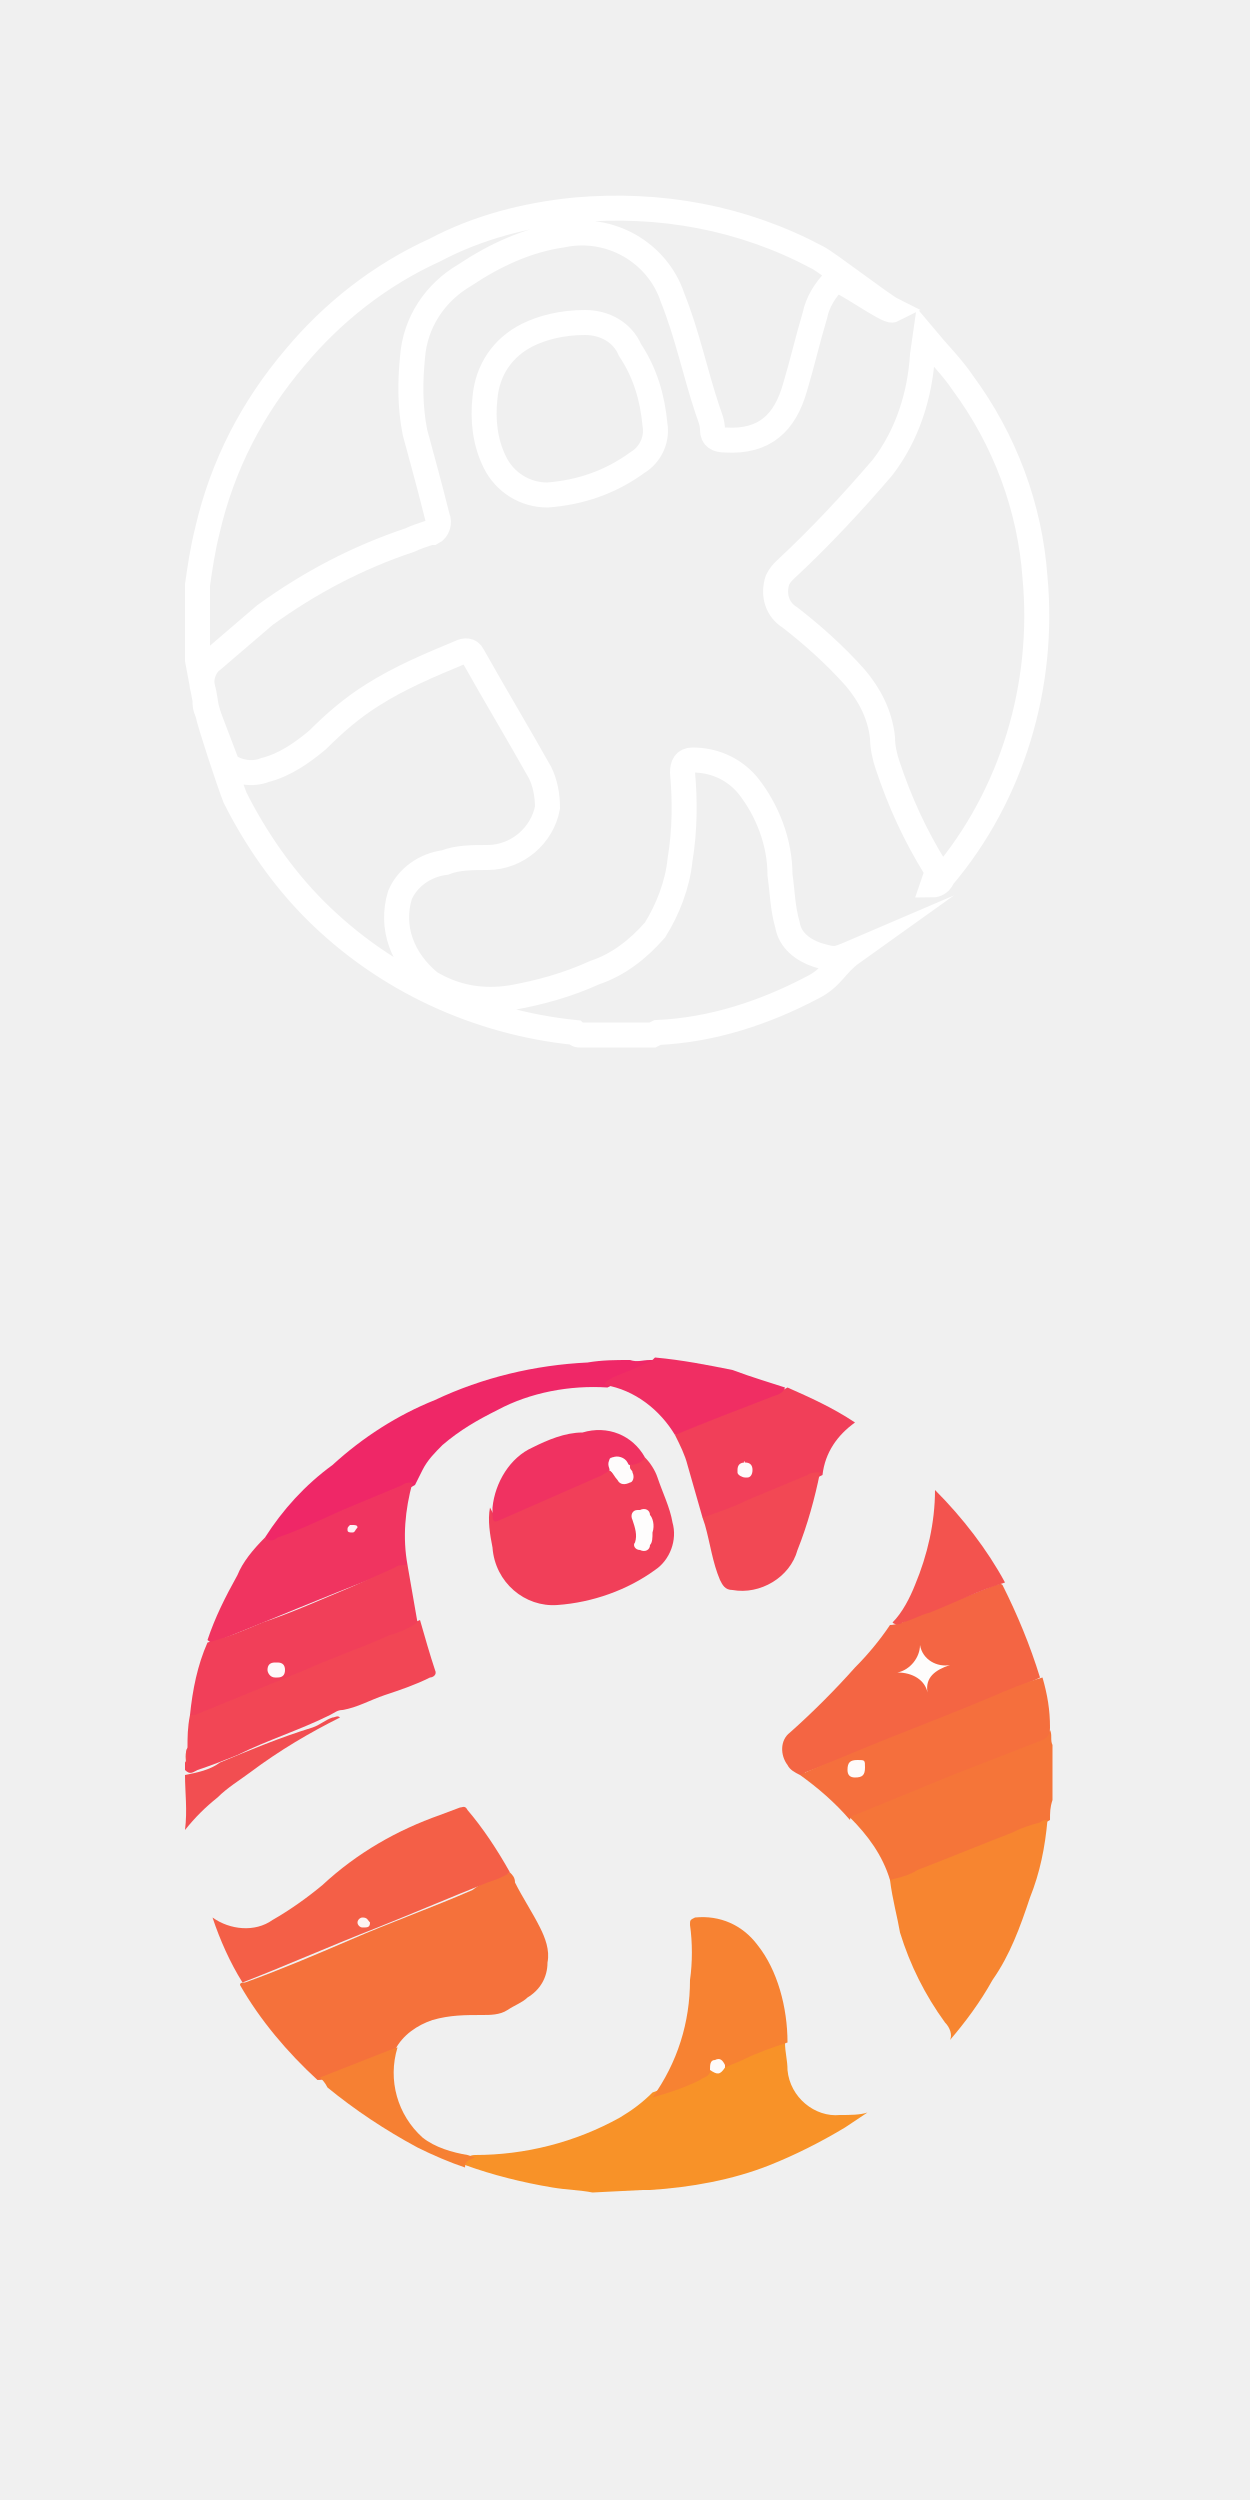
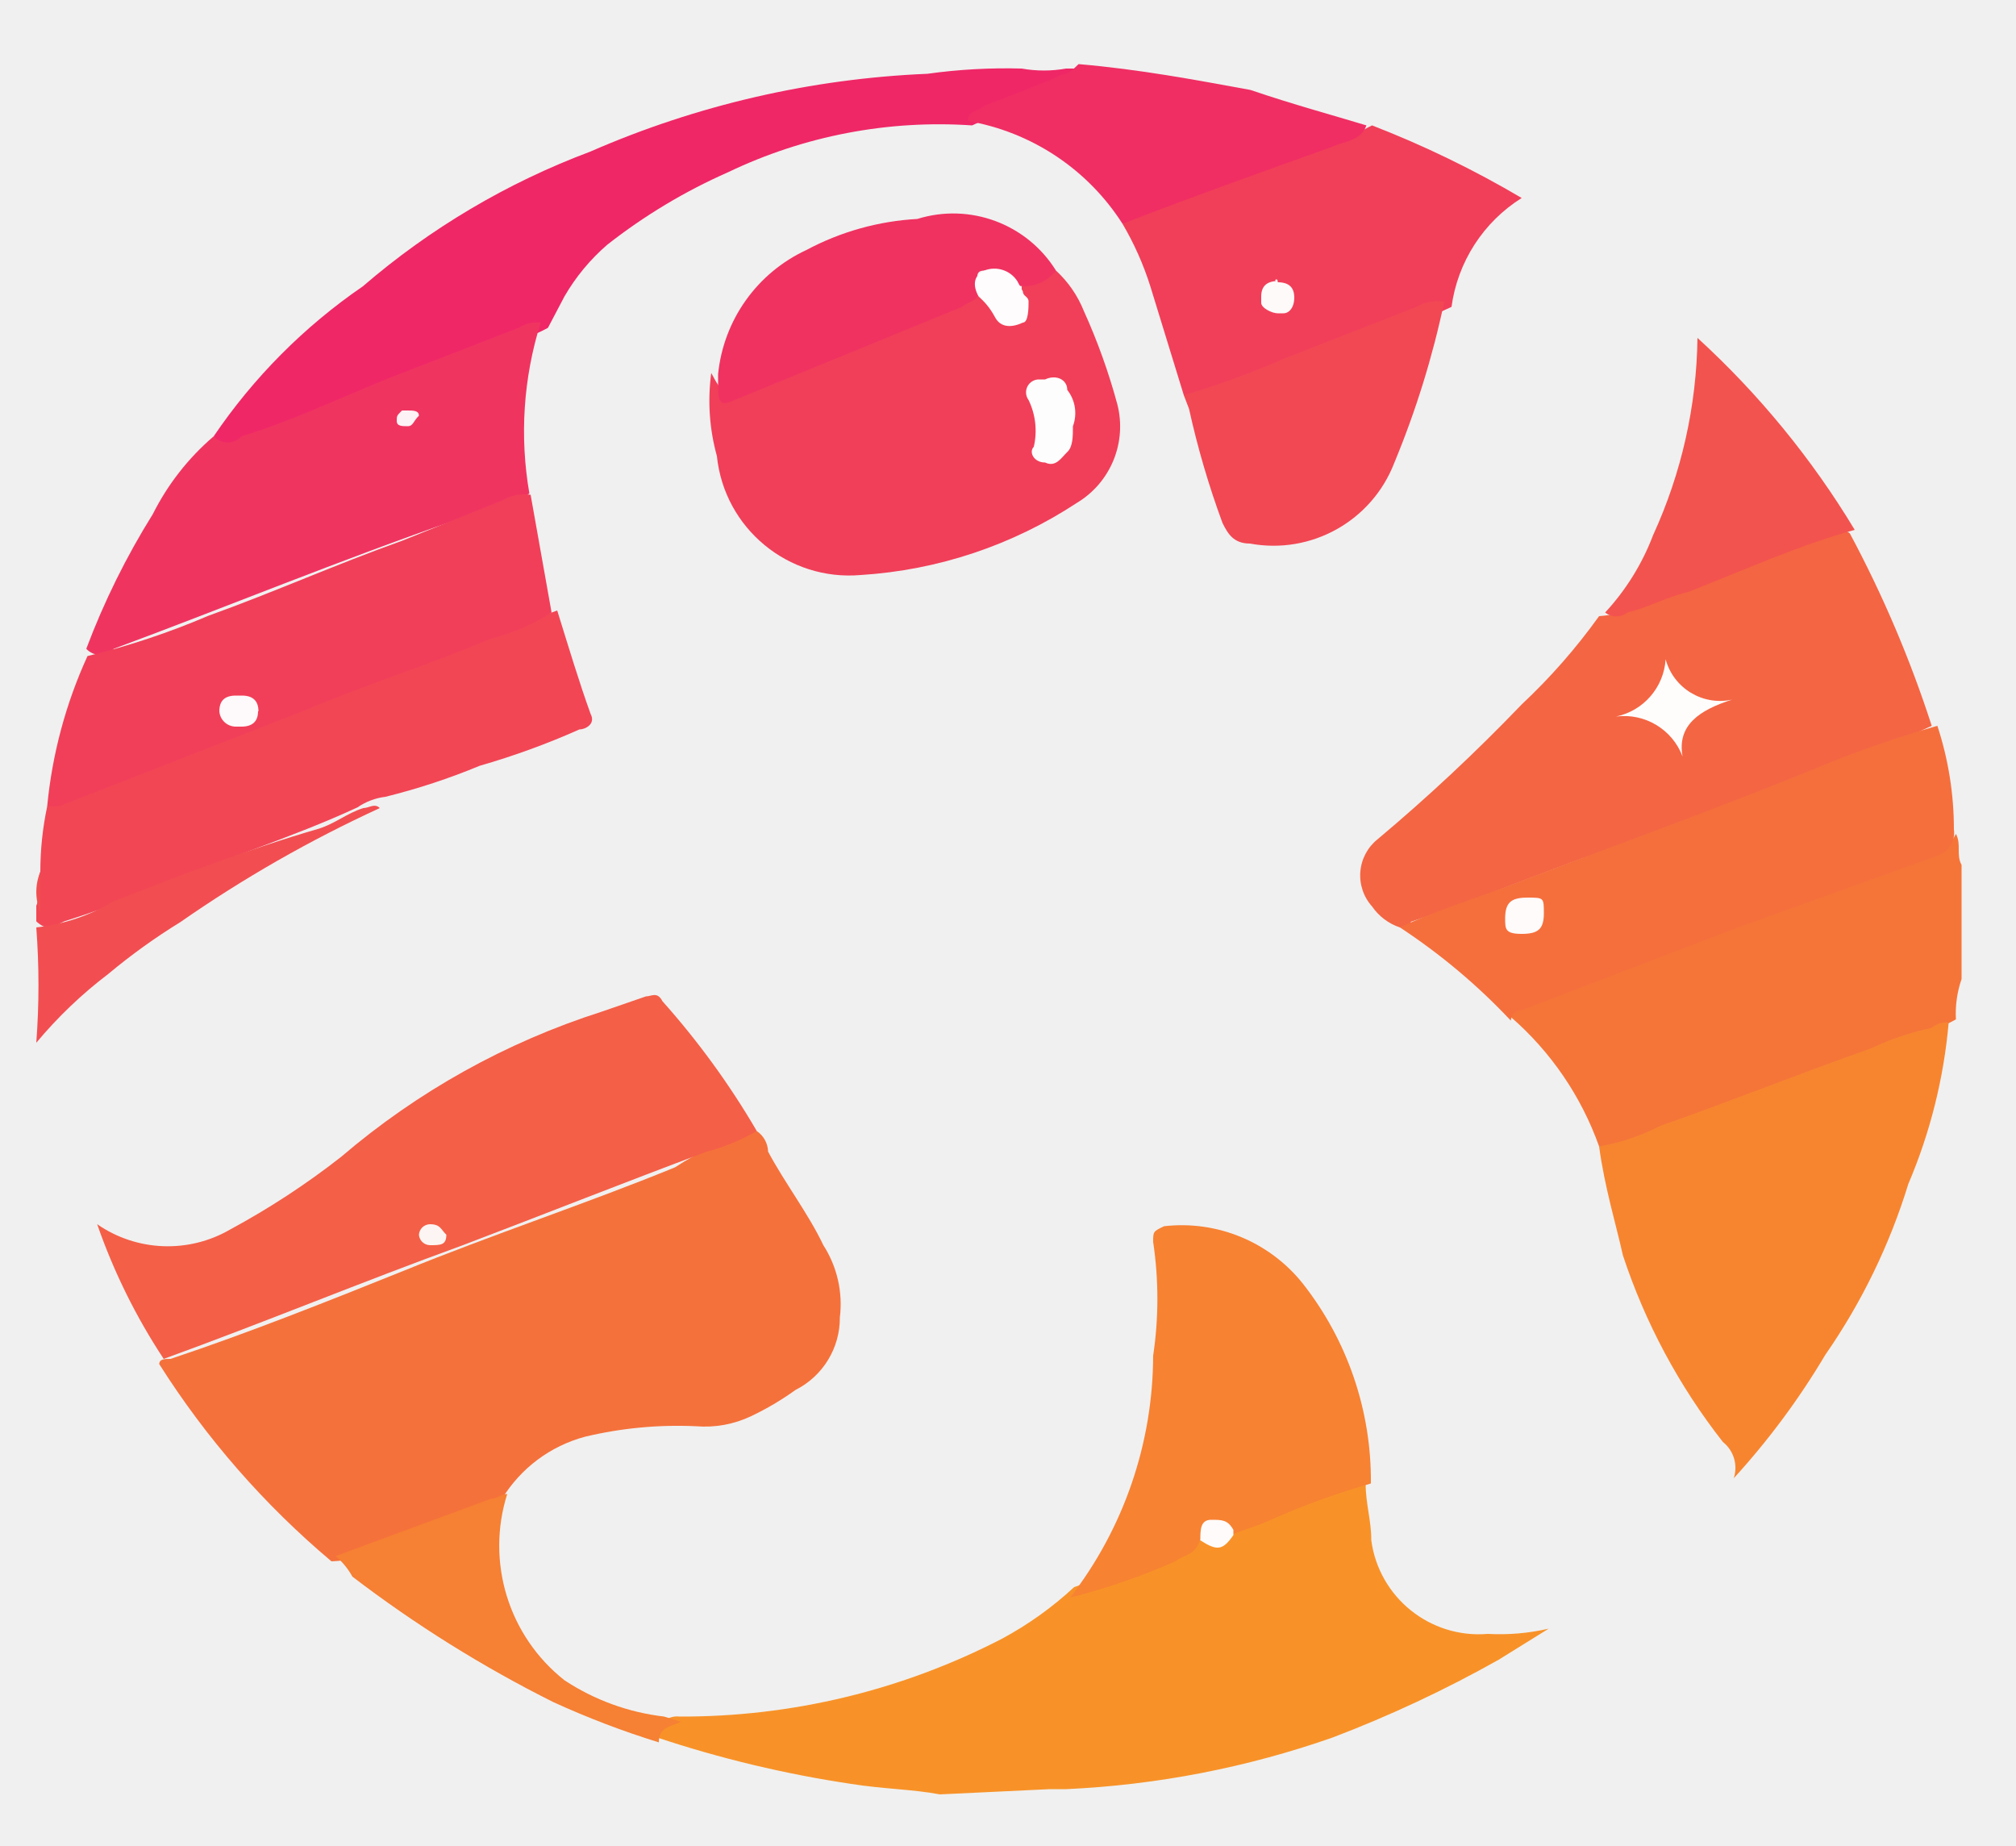
- <svg xmlns="http://www.w3.org/2000/svg" version="1.1" id="Layer_1" x="0px" y="0px" viewBox="0 0 50 100" style="enable-background:new 0 0 50 100;" xml:space="preserve">
-   <style type="text/css">
- 	.st0{fill:none;stroke:#FFFFFF;stroke-miterlimit:10;}
- 	.st1{fill:#F89228;}
- 	.st2{fill:#F57539;}
- 	.st3{fill:#F5713B;}
- 	.st4{fill:#F46543;}
- 	.st5{fill:#F45F47;}
- 	.st6{fill:#F78530;}
- 	.st7{fill:#F13F59;}
- 	.st8{fill:#EF2767;}
- 	.st9{fill:#F03460;}
- 	.st10{fill:#F24655;}
- 	.st11{fill:#F56F3D;}
- 	.st12{fill:#F78232;}
- 	.st13{fill:#F24854;}
- 	.st14{fill:#F02E63;}
- 	.st15{fill:#F03261;}
- 	.st16{fill:#F3534E;}
- 	.st17{fill:#F68033;}
- 	.st18{fill:#F24E51;}
- 	.st19{fill:#FEFBFA;}
- 	.st20{fill:#FEFDFC;}
- 	.st21{fill:#FDF5F3;}
- 	.st22{fill:#FEFDFD;}
- 	.st23{fill:#FEFCFC;}
- 	.st24{fill:#FDF2F5;}
- 	.st25{fill:#FEF9FA;}
- 	.st26{fill:#FEFAFA;}
- </style>
-   <path class="st0" d="M34.1,38.1c-0.7,0.5-0.8,1-1.6,1.4c-1.9,1-4,1.7-6.2,1.8l-0.2,0.1h-2.9c-0.1,0-0.1,0-0.2-0.1  c-3.9-0.4-7.6-2.1-10.4-4.9c-1.3-1.3-2.4-2.9-3.2-4.5c-0.2-0.5-1-2.9-1.1-3.4l0.8,2.1c0.4,0.3,1,0.4,1.5,0.2  c0.8-0.2,1.5-0.7,2.1-1.2c0.7-0.7,1.4-1.3,2.2-1.8c1.1-0.7,2.3-1.2,3.5-1.7c0.2-0.1,0.4-0.1,0.5,0.1c0.9,1.6,1.8,3.1,2.7,4.7  c0.2,0.4,0.3,0.9,0.3,1.4c-0.2,1.1-1.2,2-2.4,2c-0.6,0-1.2,0-1.7,0.2c-0.8,0.1-1.5,0.6-1.8,1.3c-0.4,1.3,0.1,2.6,1.2,3.5  c1,0.6,2.1,0.8,3.3,0.6c1.1-0.2,2.2-0.5,3.3-1c0.9-0.3,1.7-0.9,2.4-1.7c0.5-0.8,0.9-1.8,1-2.8c0.2-1.2,0.2-2.4,0.1-3.5  c0-0.3,0.1-0.5,0.4-0.5c0.8,0,1.6,0.3,2.2,1c0.8,1,1.3,2.3,1.3,3.6c0.1,0.7,0.1,1.3,0.3,2c0.1,0.6,0.6,1,1.2,1.2  C33.4,38.4,33.4,38.4,34.1,38.1z" />
-   <path class="st0" d="M7.9,23.4C8,22.7,8.1,22,8.3,21.2c0.6-2.6,1.8-4.9,3.5-6.9c1.5-1.8,3.4-3.3,5.6-4.3C19.1,9.1,21,8.6,23,8.4  c3.4-0.3,6.7,0.3,9.7,1.9c0.4,0.2,2.6,1.9,3,2.1c-0.2,0.1-2.1-1.3-2.3-1.2c-0.4,0.4-0.7,0.9-0.8,1.4c-0.3,1-0.5,1.9-0.8,2.9  c-0.4,1.4-1.2,2.2-2.8,2.1c-0.3,0-0.5-0.1-0.5-0.4s-0.1-0.5-0.2-0.8c-0.5-1.5-0.8-3-1.4-4.5c-0.6-1.8-2.5-2.9-4.4-2.5  c-1.4,0.2-2.7,0.8-3.9,1.6c-1.2,0.7-2,1.9-2.1,3.3c-0.1,1-0.1,2,0.1,3c0.3,1.1,0.6,2.2,0.9,3.4c0.1,0.2,0,0.5-0.2,0.6h-0.1  c-0.3,0.1-0.6,0.2-0.8,0.3c-2.1,0.7-4,1.7-5.8,3c-0.7,0.6-1.4,1.2-2.1,1.8c-0.3,0.2-0.5,0.7-0.4,1.1c0.1,0.3,0.1,0.6,0.2,1  c-0.1-0.2-0.1-0.3-0.1-0.5c-0.1-0.5-0.2-1.1-0.3-1.6C7.9,26.4,7.9,23.4,7.9,23.4z" />
-   <path class="st0" d="M37.3,35.4c0.1-0.3,0.2-0.4,0.1-0.7c-0.8-1.3-1.4-2.6-1.9-4.1c-0.1-0.3-0.2-0.7-0.2-1.1  c-0.1-0.9-0.5-1.7-1.1-2.4c-0.8-0.9-1.7-1.7-2.6-2.4c-0.5-0.3-0.7-0.9-0.5-1.5c0.1-0.2,0.2-0.3,0.3-0.4c1.4-1.3,2.7-2.7,3.9-4.1  c1-1.3,1.5-2.9,1.6-4.5l0.1-0.7c0.5,0.6,1.1,1.2,1.5,1.8c1.7,2.3,2.7,5,2.9,7.8c0.4,4.3-0.9,8.7-3.7,12  C37.6,35.4,37.3,35.4,37.3,35.4z" />
-   <path class="st0" d="M23.4,12.9c0.8,0,1.5,0.4,1.8,1.1c0.6,0.9,0.9,1.9,1,3c0.1,0.6-0.2,1.2-0.7,1.5c-1.1,0.8-2.3,1.2-3.6,1.3  c-0.9,0-1.7-0.5-2.1-1.3s-0.5-1.7-0.4-2.6c0.1-1.1,0.7-2,1.7-2.5C21.7,13.1,22.5,12.9,23.4,12.9z" />
-   <path class="st1" d="M23.7,87.7c-0.5-0.1-1-0.1-1.6-0.2c-1.2-0.2-2.4-0.5-3.5-0.9c0-0.3,0.2-0.4,0.4-0.4c2,0,4-0.5,5.8-1.5  c0.5-0.3,0.9-0.6,1.3-1c0.8-0.3,1.5-0.6,2.2-0.9c0.2,0,0.5,0,0.6-0.2c0.7-0.3,1.5-0.6,2.2-0.9c0.1-0.1,0.2-0.1,0.3,0  c0,0.4,0.1,0.7,0.1,1.1c0.1,1.1,1.1,1.9,2.1,1.8c0.4,0,0.8,0,1.1-0.1c-0.3,0.2-0.6,0.4-0.9,0.6c-1,0.6-2,1.1-3,1.5  c-1.5,0.6-3.2,0.9-4.8,1c-0.1,0-0.2,0-0.3,0L23.7,87.7z" />
-   <path class="st2" d="M35.6,75.2c-0.3-1-0.9-1.8-1.6-2.5c0-0.2,0.1-0.2,0.2-0.3L38,71c1-0.4,2-0.8,2.9-1.2c0.2-0.1,0.3-0.1,0.5-0.2  c0.3,0,0.5-0.2,0.6-0.4c0.1,0.2,0,0.4,0.1,0.6V72C42,72.3,42,72.5,42,72.8c-0.5,0.3-1,0.4-1.6,0.7l-4.2,1.7  C36,75.3,35.8,75.4,35.6,75.2z" />
-   <path class="st3" d="M20.4,74.9c0.1,0.1,0.2,0.2,0.2,0.4c0.3,0.6,0.7,1.2,1,1.8c0.2,0.4,0.4,0.9,0.3,1.4c0,0.6-0.3,1.1-0.8,1.4  c-0.2,0.2-0.5,0.3-0.8,0.5s-0.7,0.2-1,0.2c-0.7,0-1.3,0-2,0.2c-0.6,0.2-1.2,0.6-1.5,1.2c-0.7,0.3-1.5,0.7-2.2,0.9  c-0.3,0.2-0.6,0.3-0.9,0.3c-1.2-1.1-2.3-2.4-3.1-3.8c0-0.1,0.1-0.1,0.2-0.1c1.4-0.5,2.8-1.1,4.2-1.7c1.6-0.7,3.3-1.3,4.9-2  C19.4,75.2,19.9,75.1,20.4,74.9z" />
-   <path class="st4" d="M32,71c-0.2-0.1-0.4-0.2-0.5-0.4c-0.3-0.4-0.3-1,0.1-1.3c0.9-0.8,1.8-1.7,2.6-2.6c0.5-0.5,1-1.1,1.4-1.7  c0.2,0,0.5-0.1,0.7-0.2c1.1-0.5,2.3-0.9,3.5-1.4c0.1,0,0.2-0.1,0.3,0c0.6,1.2,1.1,2.4,1.5,3.7c-0.6,0.3-1.2,0.5-1.8,0.8l-3.5,1.4  c-1.4,0.5-2.7,1.1-4.1,1.6C32.2,71,32.1,71,32,71z" />
-   <path class="st5" d="M20.4,74.9c-0.3,0.2-0.6,0.3-0.9,0.4c-1.5,0.6-2.9,1.2-4.4,1.8c-1.8,0.7-3.6,1.5-5.4,2.2  c-0.5-0.8-0.9-1.7-1.2-2.6c0.7,0.5,1.7,0.6,2.4,0.1c0.7-0.4,1.4-0.9,2-1.4c1.4-1.3,3-2.2,4.7-2.8l0.8-0.3c0.1,0,0.2-0.1,0.3,0.1  C19.3,73.1,19.9,74,20.4,74.9z" />
-   <path class="st6" d="M35.6,75.2c0.4-0.1,0.8-0.2,1.1-0.4c1.3-0.5,2.5-1,3.8-1.5c0.4-0.2,0.7-0.3,1.1-0.4c0.1-0.1,0.2-0.1,0.3-0.1  c-0.1,1.1-0.3,2.1-0.7,3.1c-0.4,1.2-0.8,2.3-1.5,3.3c-0.5,0.9-1.1,1.7-1.7,2.4c0.1-0.2,0-0.5-0.2-0.7c-0.8-1.1-1.4-2.3-1.8-3.6  C35.9,76.7,35.7,76,35.6,75.2z" />
-   <path class="st7" d="M25.8,58.3c0.2,0.2,0.4,0.5,0.5,0.8c0.2,0.6,0.5,1.2,0.6,1.8c0.2,0.7-0.1,1.5-0.7,1.9c-1.1,0.8-2.5,1.3-3.9,1.4  c-1.3,0.1-2.5-0.9-2.6-2.3c-0.1-0.5-0.2-1.1-0.1-1.6c0.2,0.4,0.2,0.4,0.6,0.2c1.2-0.5,2.4-1,3.6-1.4c0.2-0.1,0.3-0.2,0.5-0.3  c0.1,0,0.2,0.1,0.3,0.2s0.2,0.3,0.5,0.2s0.1-0.3,0.1-0.5v-0.1C25.4,58.5,25.6,58.4,25.8,58.3z" />
-   <path class="st8" d="M10.6,61.5c0.7-1.1,1.6-2.1,2.7-2.9c1.2-1.1,2.6-2,4.1-2.6c1.9-0.9,4-1.4,6.1-1.5c0.6-0.1,1.1-0.1,1.7-0.1  c0.3,0.1,0.5,0,0.8,0h0.4c0,0.2-0.2,0.3-0.3,0.3c-0.4,0.2-0.8,0.3-1.2,0.5c-0.2,0.1-0.4,0.2-0.6,0.3c-1.5-0.1-3.1,0.2-4.4,0.9  c-0.8,0.4-1.5,0.8-2.2,1.4c-0.3,0.3-0.6,0.6-0.8,1c-0.1,0.2-0.2,0.4-0.3,0.6c-0.5,0.3-1.1,0.4-1.6,0.7c-1.3,0.5-2.5,1-3.8,1.5  C10.9,61.6,10.7,61.8,10.6,61.5z" />
-   <path class="st9" d="M10.6,61.5c0.2,0.2,0.4,0.1,0.5,0c0.9-0.3,1.7-0.7,2.6-1.1l2.4-1c0.1-0.1,0.3-0.1,0.4-0.1  c-0.3,1.1-0.4,2.2-0.2,3.3c-0.4,0.2-0.8,0.4-1.3,0.5c-2.1,0.8-4.2,1.7-6.2,2.5c-0.1,0.1-0.3,0.2-0.5,0C8.6,64.7,9,63.9,9.5,63  C9.7,62.5,10.1,62,10.6,61.5z" />
-   <path class="st10" d="M7.5,69.9c0-0.4,0-0.8,0.1-1.3c0.7-0.4,1.5-0.7,2.3-1c1.6-0.7,3.3-1.3,4.9-2c0.6-0.3,1.3-0.5,2-0.8  c0.2,0.7,0.4,1.4,0.6,2c0.1,0.2-0.1,0.3-0.2,0.3c-0.6,0.3-1.2,0.5-1.8,0.7s-1.1,0.5-1.7,0.6c-0.2,0-0.3,0.1-0.5,0.2  c-1.2,0.6-2.5,1-3.7,1.6c-0.5,0.2-1,0.4-1.6,0.6c-0.2,0.1-0.3,0.2-0.5,0v-0.3C7.5,70.4,7.4,70.1,7.5,69.9z" />
-   <path class="st7" d="M16.7,64.9c-0.3,0.2-0.7,0.4-1.1,0.5c-1.1,0.5-2.3,0.9-3.4,1.4l-4.4,1.8c-0.1,0-0.2,0-0.2,0  c0.1-1,0.3-2,0.7-2.9c0.8-0.2,1.5-0.5,2.2-0.8c1.2-0.4,2.3-0.9,3.5-1.4l1.8-0.8c0.1-0.1,0.3-0.1,0.5-0.1L16.7,64.9z" />
-   <path class="st11" d="M32,71c0.6-0.3,1.2-0.5,1.9-0.8c1.9-0.8,3.8-1.5,5.7-2.3c0.7-0.3,1.4-0.6,2.1-0.8c0.2,0.7,0.3,1.3,0.3,2  c0,0.3-0.1,0.4-0.3,0.5L38.1,71l-3.9,1.6c-0.1,0-0.2,0.1-0.2,0.2C33.4,72.1,32.7,71.5,32,71z" />
-   <path class="st12" d="M31.5,81.7c-0.6,0.2-1.2,0.4-1.8,0.7c-0.2,0.1-0.5,0.2-0.7,0.3c-0.4-0.3-0.4-0.2-0.6,0.2  c-0.1,0.2-0.3,0.2-0.4,0.3c-0.6,0.3-1.2,0.5-1.9,0.7c1-1.4,1.5-3,1.5-4.7c0.1-0.7,0.1-1.5,0-2.2c0-0.2,0-0.2,0.2-0.3  c1-0.1,1.9,0.3,2.5,1.1C31.1,78.8,31.5,80.3,31.5,81.7z" />
-   <path class="st7" d="M28.1,60.7c-0.2-0.7-0.4-1.4-0.6-2.1c-0.1-0.4-0.3-0.8-0.5-1.2c0.1-0.1,0.2-0.2,0.4-0.2l3.7-1.5  c0.1,0,0.2-0.1,0.4-0.2c0.9,0.4,1.8,0.8,2.7,1.4c-0.7,0.5-1.2,1.2-1.3,2.1c-0.6,0.3-1.1,0.5-1.7,0.7l-2.4,1  C28.5,60.7,28.3,60.9,28.1,60.7z" />
-   <path class="st13" d="M28.1,60.7c0.6-0.2,1.2-0.4,1.8-0.7l2.4-1c0.1-0.1,0.3-0.1,0.5-0.1c-0.2,1-0.5,2.1-0.9,3.1  c-0.3,1.1-1.5,1.8-2.6,1.6c-0.3,0-0.4-0.2-0.5-0.4c-0.3-0.7-0.4-1.5-0.6-2.2L28.1,60.7z" />
-   <path class="st14" d="M31.4,55.5c-0.1,0.3-0.4,0.3-0.6,0.4c-1.3,0.5-2.6,1-3.8,1.5c-0.6-1-1.6-1.8-2.8-2c0-0.2,0.2-0.2,0.3-0.3  c0.5-0.2,1-0.4,1.4-0.6c0.1,0,0.2-0.1,0.3-0.2c1.1,0.1,2.1,0.3,3.1,0.5C30.1,55.1,30.8,55.3,31.4,55.5z" />
-   <path class="st15" d="M25.8,58.3c-0.1,0.2-0.4,0.3-0.6,0.3c-0.1,0-0.2-0.1-0.3-0.2s-0.2-0.1-0.4-0.1s-0.1,0.2-0.1,0.3s0,0.1,0,0.1  c0,0.2-0.2,0.2-0.3,0.3L20,60.8c-0.2,0.1-0.3,0.1-0.3-0.2c0-0.1,0-0.2,0-0.3c0.1-1,0.7-2,1.6-2.4c0.6-0.3,1.3-0.6,2-0.6  C24.3,57,25.3,57.4,25.8,58.3z" />
-   <path class="st16" d="M40.2,63.3c-1,0.3-2,0.8-3,1.2c-0.4,0.1-0.7,0.3-1.1,0.4c-0.1,0.1-0.3,0.1-0.4,0c0.4-0.4,0.7-1,0.9-1.5  c0.5-1.2,0.8-2.5,0.8-3.8C38.5,60.7,39.5,62,40.2,63.3z" />
-   <path class="st17" d="M12.8,83.1l2.8-1.1c0.1,0,0.2-0.1,0.3-0.1c-0.4,1.3,0,2.7,1,3.6c0.5,0.4,1.2,0.6,1.8,0.7l0.3,0.1  c-0.2,0.1-0.4,0.1-0.4,0.4c-0.6-0.2-1.3-0.5-1.9-0.8c-1.3-0.7-2.5-1.5-3.6-2.4C13,83.3,12.9,83.2,12.8,83.1z" />
-   <path class="st18" d="M7.4,71c0.5-0.1,1-0.2,1.4-0.5c1.2-0.5,2.4-1,3.7-1.4c0.3-0.1,0.5-0.3,0.8-0.4c0.1,0,0.2-0.1,0.3,0  c-1.2,0.6-2.4,1.3-3.6,2.2c-0.4,0.3-0.9,0.6-1.3,1c-0.5,0.4-0.9,0.8-1.3,1.3C7.5,72.4,7.4,71.7,7.4,71z" />
-   <path class="st14" d="M25.9,54.3c-0.3,0-0.5,0-0.8,0C25.3,54.3,25.6,54.3,25.9,54.3z" />
-   <path class="st18" d="M7.5,69.9c0,0.2,0,0.5,0,0.8C7.4,70.4,7.4,70.1,7.5,69.9z" />
-   <path class="st19" d="M28.4,82.8c0-0.2,0-0.4,0.2-0.4c0.2-0.1,0.3,0,0.4,0.2c0,0,0,0,0,0.1C28.8,83,28.7,83,28.4,82.8z" />
-   <path class="st20" d="M35.9,66.9c0.5-0.1,0.9-0.6,0.9-1.1c0.1,0.6,0.7,0.9,1.2,0.8c-0.6,0.2-1,0.5-0.9,1.1  C37,67.2,36.5,66.9,35.9,66.9z" />
-   <path class="st21" d="M14.8,76.9c0,0.2-0.1,0.2-0.3,0.2c-0.1,0-0.2-0.1-0.2-0.2l0,0c0-0.1,0.1-0.2,0.2-0.2l0,0  C14.7,76.7,14.7,76.8,14.8,76.9z" />
-   <path class="st22" d="M26.1,61.3c0,0.2,0,0.4-0.1,0.5c0,0.2-0.2,0.3-0.4,0.2l0,0c-0.2,0-0.3-0.2-0.2-0.3l0,0c0.1-0.3,0-0.6-0.1-0.9  c-0.1-0.2,0-0.4,0.2-0.4c0,0,0,0,0.1,0c0.2-0.1,0.4,0,0.4,0.2l0,0C26.1,60.7,26.2,61,26.1,61.3z" />
-   <path class="st23" d="M24.4,58.8c-0.1-0.2-0.1-0.4,0.1-0.5s0.5,0,0.6,0.2l0.1,0.2c0,0.1,0.1,0.1,0.1,0.2c0.1,0.2,0,0.4-0.1,0.4l0,0  c-0.2,0.1-0.4,0.1-0.5-0.1C24.6,59.1,24.5,58.9,24.4,58.8z" />
-   <path class="st24" d="M14.1,61.3c-0.1,0-0.2,0-0.2-0.1s0-0.1,0.1-0.2c0,0,0,0,0.1,0s0.2,0,0.2,0.1l0,0  C14.2,61.2,14.2,61.3,14.1,61.3z" />
-   <path class="st25" d="M11.4,66.8c0,0.2-0.1,0.3-0.3,0.3c0,0,0,0-0.1,0c-0.2,0-0.3-0.2-0.3-0.3c0-0.2,0.1-0.3,0.3-0.3c0,0,0,0,0.1,0  C11.3,66.5,11.4,66.6,11.4,66.8L11.4,66.8z" />
-   <path class="st19" d="M34.6,70.7c0,0.3-0.1,0.4-0.4,0.4c-0.2,0-0.3-0.1-0.3-0.3l0,0c0-0.3,0.1-0.4,0.4-0.4S34.6,70.4,34.6,70.7z" />
-   <path class="st26" d="M29.8,58.5c0.2,0,0.3,0.1,0.3,0.3s-0.1,0.3-0.2,0.3c0,0,0,0-0.1,0s-0.3-0.1-0.3-0.2c0,0,0,0,0-0.1  C29.5,58.6,29.6,58.5,29.8,58.5C29.7,58.5,29.8,58.4,29.8,58.5z" />
+ <svg xmlns="http://www.w3.org/2000/svg" id="Layer_1" data-name="Layer 1" viewBox="0 0 50 45.78">
+   <defs>
+     <style>.cls-1{fill:#f89228;}.cls-2{fill:#f57539;}.cls-3{fill:#f5713b;}.cls-4{fill:#f46543;}.cls-5{fill:#f45f47;}.cls-6{fill:#f78530;}.cls-7{fill:#f13f59;}.cls-8{fill:#ef2767;}.cls-9{fill:#f03460;}.cls-10{fill:#f24655;}.cls-11{fill:#f56f3d;}.cls-12{fill:#f78232;}.cls-13{fill:#f24854;}.cls-14{fill:#f02e63;}.cls-15{fill:#f03261;}.cls-16{fill:#f3534e;}.cls-17{fill:#f68033;}.cls-18{fill:#f24e51;}.cls-19{fill:#fefbfa;}.cls-20{fill:#fefdfc;}.cls-21{fill:#fdf5f3;}.cls-22{fill:#fefdfd;}.cls-23{fill:#fefcfc;}.cls-24{fill:#fdf2f5;}.cls-25{fill:#fef9fa;}.cls-26{fill:#fefafa;}</style>
+   </defs>
+   <path class="cls-1" d="M23.31,44.5c-.69-.13-1.38-.13-2.2-.26a28.61,28.61,0,0,1-4.81-1.15.49.49,0,0,1,.55-.52,17.26,17.26,0,0,0,8-1.93,8.66,8.66,0,0,0,1.79-1.28c1.1-.39,2.06-.77,3-1.16.27,0,.69,0,.82-.26,1-.38,2.07-.77,3-1.15a.26.26,0,0,1,.41,0c0,.51.14.9.14,1.41a2.69,2.69,0,0,0,2.89,2.32,5.41,5.41,0,0,0,1.51-.13l-1.24.77a30.51,30.51,0,0,1-4.12,1.93,23.19,23.19,0,0,1-6.6,1.28h-.41Z" />
+   <path class="cls-2" d="M39.66,28.43a7.65,7.65,0,0,0-2.19-3.21c0-.26.13-.26.27-.39L43,23c1.38-.52,2.75-1,4-1.55.28-.13.41-.13.69-.25a.92.92,0,0,0,.82-.52c.14.26,0,.52.14.77v2.83a2.62,2.62,0,0,0-.14,1c-.68.38-1.37.51-2.2.9l-5.77,2.18C40.21,28.56,39.94,28.69,39.66,28.43Z" />
+   <path class="cls-3" d="M18.77,28.05a.64.64,0,0,1,.28.51c.41.77,1,1.54,1.37,2.32a2.7,2.7,0,0,1,.41,1.79,2,2,0,0,1-1.1,1.8,7.1,7.1,0,0,1-1.1.65,2.67,2.67,0,0,1-1.37.25,9.87,9.87,0,0,0-2.75.26,3.46,3.46,0,0,0-2.06,1.54,28.92,28.92,0,0,1-3,1.16,2.28,2.28,0,0,1-1.23.39,21.27,21.27,0,0,1-4.27-4.89c0-.13.14-.13.28-.13,1.92-.64,3.85-1.41,5.77-2.18,2.2-.9,4.54-1.67,6.74-2.57A6.85,6.85,0,0,1,18.77,28.05Z" />
+   <path class="cls-4" d="M34.72,23a1.36,1.36,0,0,1-.69-.52,1.15,1.15,0,0,1,.14-1.67,45.19,45.19,0,0,0,3.57-3.34,14.84,14.84,0,0,0,1.92-2.19,2.9,2.9,0,0,0,1-.25c1.51-.65,3.16-1.16,4.81-1.8.14,0,.27-.13.41,0A29,29,0,0,1,47.91,18c-.82.39-1.65.64-2.47,1l-4.81,1.8c-1.93.64-3.71,1.41-5.64,2.06C35,23,34.85,23,34.72,23Z" />
+   <path class="cls-5" d="M18.77,28.05a5.24,5.24,0,0,1-1.24.51c-2.06.77-4,1.54-6.05,2.32C9,31.78,6.54,32.8,4.06,33.7a15,15,0,0,1-1.65-3.34,3.08,3.08,0,0,0,3.3.13,19.45,19.45,0,0,0,2.75-1.8,18.68,18.68,0,0,1,6.46-3.6l1.1-.38c.14,0,.28-.13.41.12A19.89,19.89,0,0,1,18.77,28.05Z" />
+   <path class="cls-6" d="M39.66,28.43a5.23,5.23,0,0,0,1.52-.51C43,27.28,44.61,26.63,46.4,26a6.9,6.9,0,0,1,1.51-.51.54.54,0,0,1,.42-.13,13.12,13.12,0,0,1-1,4,15.31,15.31,0,0,1-2.06,4.24A18.69,18.69,0,0,1,43,36.66a.82.82,0,0,0-.27-.9,15.25,15.25,0,0,1-2.48-4.63C40.08,30.36,39.8,29.46,39.66,28.43Z" />
+   <path class="cls-7" d="M26.19,6.71a2.75,2.75,0,0,1,.69,1,15.26,15.26,0,0,1,.83,2.31,2.21,2.21,0,0,1-1,2.45,11,11,0,0,1-5.36,1.79,3.3,3.3,0,0,1-3.57-2.95,5.14,5.14,0,0,1-.14-2.06c.28.52.28.52.83.26,1.64-.64,3.29-1.29,4.94-1.8.28-.13.42-.26.69-.39s.28.13.41.26.28.39.69.26.14-.39.14-.64V7.1Z" />
+   <path class="cls-8" d="M5.3,10.82A14.11,14.11,0,0,1,9,7.1a18.67,18.67,0,0,1,5.64-3.34A23.31,23.31,0,0,1,23,1.83a14.13,14.13,0,0,1,2.34-.13,3.13,3.13,0,0,0,1.1,0H27a.42.42,0,0,1-.41.38c-.55.26-1.1.39-1.65.65l-.83.38a12.1,12.1,0,0,0-6.05,1.16,14,14,0,0,0-3,1.8A5,5,0,0,0,14,7.35l-.41.78c-.69.38-1.52.51-2.2.89C9.56,9.67,7.91,10.31,6.12,11,5.71,11,5.44,11.21,5.3,10.82Z" />
+   <path class="cls-9" d="M5.3,10.82a.47.47,0,0,0,.69,0c1.23-.38,2.33-.9,3.57-1.41l3.3-1.28A.86.86,0,0,1,13.41,8a9,9,0,0,0-.28,4.24,7.2,7.2,0,0,1-1.78.64c-2.89,1-5.78,2.19-8.53,3.21a.46.46,0,0,1-.68,0,18.79,18.79,0,0,1,1.65-3.34A6.19,6.19,0,0,1,5.3,10.82Z" />
+   <path class="cls-10" d="M1,21.62A7.82,7.82,0,0,1,1.17,20a24.4,24.4,0,0,1,3.17-1.29c2.2-.89,4.53-1.67,6.73-2.57.83-.38,1.79-.64,2.75-1,.28.9.55,1.8.83,2.57.13.25-.14.38-.28.38a18.88,18.88,0,0,1-2.47.9,16.4,16.4,0,0,1-2.34.77,1.55,1.55,0,0,0-.69.26c-1.65.77-3.43,1.29-5.08,2.06-.69.25-1.38.51-2.2.77-.28.13-.42.25-.69,0v-.39C1,22.26.9,21.88,1,21.62Z" />
+   <path class="cls-7" d="M13.68,15.19a5.18,5.18,0,0,1-1.51.65C10.66,16.48,9,17,7.5,17.64L1.45,20H1.17a11.61,11.61,0,0,1,1-3.73,19.12,19.12,0,0,0,3-1C6.81,14.68,8.32,14,10,13.4l2.48-1a1.05,1.05,0,0,1,.68-.13Z" />
+   <path class="cls-11" d="M34.72,23c.82-.39,1.65-.65,2.61-1,2.61-1,5.22-1.93,7.83-3a26.36,26.36,0,0,1,2.89-1,8.22,8.22,0,0,1,.41,2.57.59.59,0,0,1-.41.65L43.1,23l-5.36,2.05a.28.28,0,0,0-.27.26A15.26,15.26,0,0,0,34.72,23Z" />
+   <path class="cls-12" d="M34,36.79a19,19,0,0,0-2.48.9c-.27.13-.68.25-1,.38-.55-.38-.55-.25-.82.26-.14.26-.41.26-.55.39a16.33,16.33,0,0,1-2.61.9,9.84,9.84,0,0,0,2.06-6,9.52,9.52,0,0,0,0-2.82c0-.26,0-.26.27-.39a3.84,3.84,0,0,1,3.44,1.42A7.9,7.9,0,0,1,34,36.79Z" />
+   <path class="cls-7" d="M29.36,9.8l-.83-2.7a7.52,7.52,0,0,0-.69-1.55.77.77,0,0,1,.55-.25l5.09-1.93c.14,0,.27-.13.55-.26a25.23,25.23,0,0,1,3.71,1.8A3.79,3.79,0,0,0,36,7.61a17.17,17.17,0,0,1-2.33.9L30.32,9.8C29.9,9.8,29.63,10.05,29.36,9.8Z" />
+   <path class="cls-13" d="M29.36,9.8a21.09,21.09,0,0,0,2.47-.9l3.3-1.29a1.08,1.08,0,0,1,.69-.13,22.61,22.61,0,0,1-1.24,4,3.21,3.21,0,0,1-3.58,2c-.41,0-.55-.25-.68-.51a21.6,21.6,0,0,1-.83-2.83Z" />
+   <path class="cls-14" d="M33.89,3.11c-.14.39-.55.39-.82.52-1.79.64-3.58,1.28-5.23,1.92A5.7,5.7,0,0,0,24,3c0-.25.28-.25.42-.38.68-.26,1.37-.52,1.92-.77.14,0,.28-.13.41-.26,1.52.13,2.89.39,4.26.64C32.1,2.6,33.07,2.86,33.89,3.11Z" />
+   <path class="cls-15" d="M26.19,6.71a1,1,0,0,1-.82.39c-.14,0-.28-.13-.41-.26s-.28-.13-.55-.13-.14.26-.14.39v.13c0,.25-.28.25-.41.38L18.22,9.92c-.27.13-.41.13-.41-.25V9.28A3.81,3.81,0,0,1,20,6.2a6.61,6.61,0,0,1,2.75-.77A3,3,0,0,1,26.19,6.71Z" />
+   <path class="cls-16" d="M46,13.14c-1.38.38-2.75,1-4.13,1.54-.55.13-1,.39-1.51.51a.44.44,0,0,1-.55,0A5.91,5.91,0,0,0,41,13.27a12.1,12.1,0,0,0,1.1-4.89A21.46,21.46,0,0,1,46,13.14Z" />
+   <path class="cls-17" d="M8.32,38.59l3.85-1.42c.14,0,.28-.12.41-.12A4.25,4.25,0,0,0,14,41.67a5.68,5.68,0,0,0,2.47.9l.42.13c-.28.13-.55.13-.55.51a21.77,21.77,0,0,1-2.62-1A31.19,31.19,0,0,1,8.74,39.1,1.75,1.75,0,0,0,8.32,38.59Z" />
+   <path class="cls-18" d="M.9,23a4.76,4.76,0,0,0,1.92-.65c1.65-.64,3.3-1.28,5.09-1.8.41-.13.69-.38,1.1-.51.14,0,.28-.13.41,0a32.05,32.05,0,0,0-4.95,2.83,15.19,15.19,0,0,0-1.78,1.28A10.94,10.94,0,0,0,.9,25.86,18.93,18.93,0,0,0,.9,23Z" />
+   <path class="cls-18" d="M1,21.62v1A1.31,1.31,0,0,1,1,21.62Z" />
+   <path class="cls-19" d="M29.77,38.2c0-.26,0-.51.27-.51s.41,0,.55.25v.13C30.32,38.46,30.18,38.46,29.77,38.2Z" />
+   <path class="cls-20" d="M40.08,17.77a1.55,1.55,0,0,0,1.23-1.42,1.4,1.4,0,0,0,1.65,1c-.82.26-1.37.64-1.23,1.41A1.55,1.55,0,0,0,40.08,17.77Z" />
+   <path class="cls-21" d="M11.07,30.62c0,.26-.14.26-.41.26a.28.28,0,0,1-.27-.26h0a.28.28,0,0,1,.27-.26h0C10.93,30.36,10.93,30.49,11.07,30.62Z" />
+   <path class="cls-22" d="M26.61,10.57c0,.25,0,.51-.14.64s-.28.39-.55.26h0c-.28,0-.41-.26-.28-.39h0a1.75,1.75,0,0,0-.13-1.16.32.32,0,0,1,.27-.51h.14c.27-.13.55,0,.55.26h0A.93.93,0,0,1,26.61,10.57Z" />
+   <path class="cls-23" d="M24.27,7.35c-.14-.25-.14-.51.14-.64a.68.68,0,0,1,.82.26l.14.26c0,.12.14.12.14.25s0,.52-.14.52h0c-.28.13-.55.13-.69-.13S24.41,7.48,24.27,7.35Z" />
+   <path class="cls-24" d="M10.11,10.57c-.14,0-.27,0-.27-.13s0-.13.13-.26h.14c.14,0,.28,0,.28.13h0C10.25,10.44,10.25,10.57,10.11,10.57Z" />
+   <path class="cls-25" d="M6.4,17.64c0,.25-.14.38-.41.38H5.85a.41.41,0,0,1-.41-.38c0-.26.13-.39.41-.39H6c.27,0,.41.13.41.39Z" />
+   <path class="cls-19" d="M38.29,22.65c0,.39-.14.51-.55.51s-.41-.12-.41-.38h0c0-.39.14-.52.55-.52S38.29,22.26,38.29,22.65Z" />
+   <path class="cls-26" d="M31.69,7c.28,0,.41.13.41.38s-.13.39-.27.39h-.14c-.14,0-.41-.13-.41-.26V7.35c0-.25.14-.38.41-.38C31.55,7,31.69,6.84,31.69,7Z" />
</svg>
